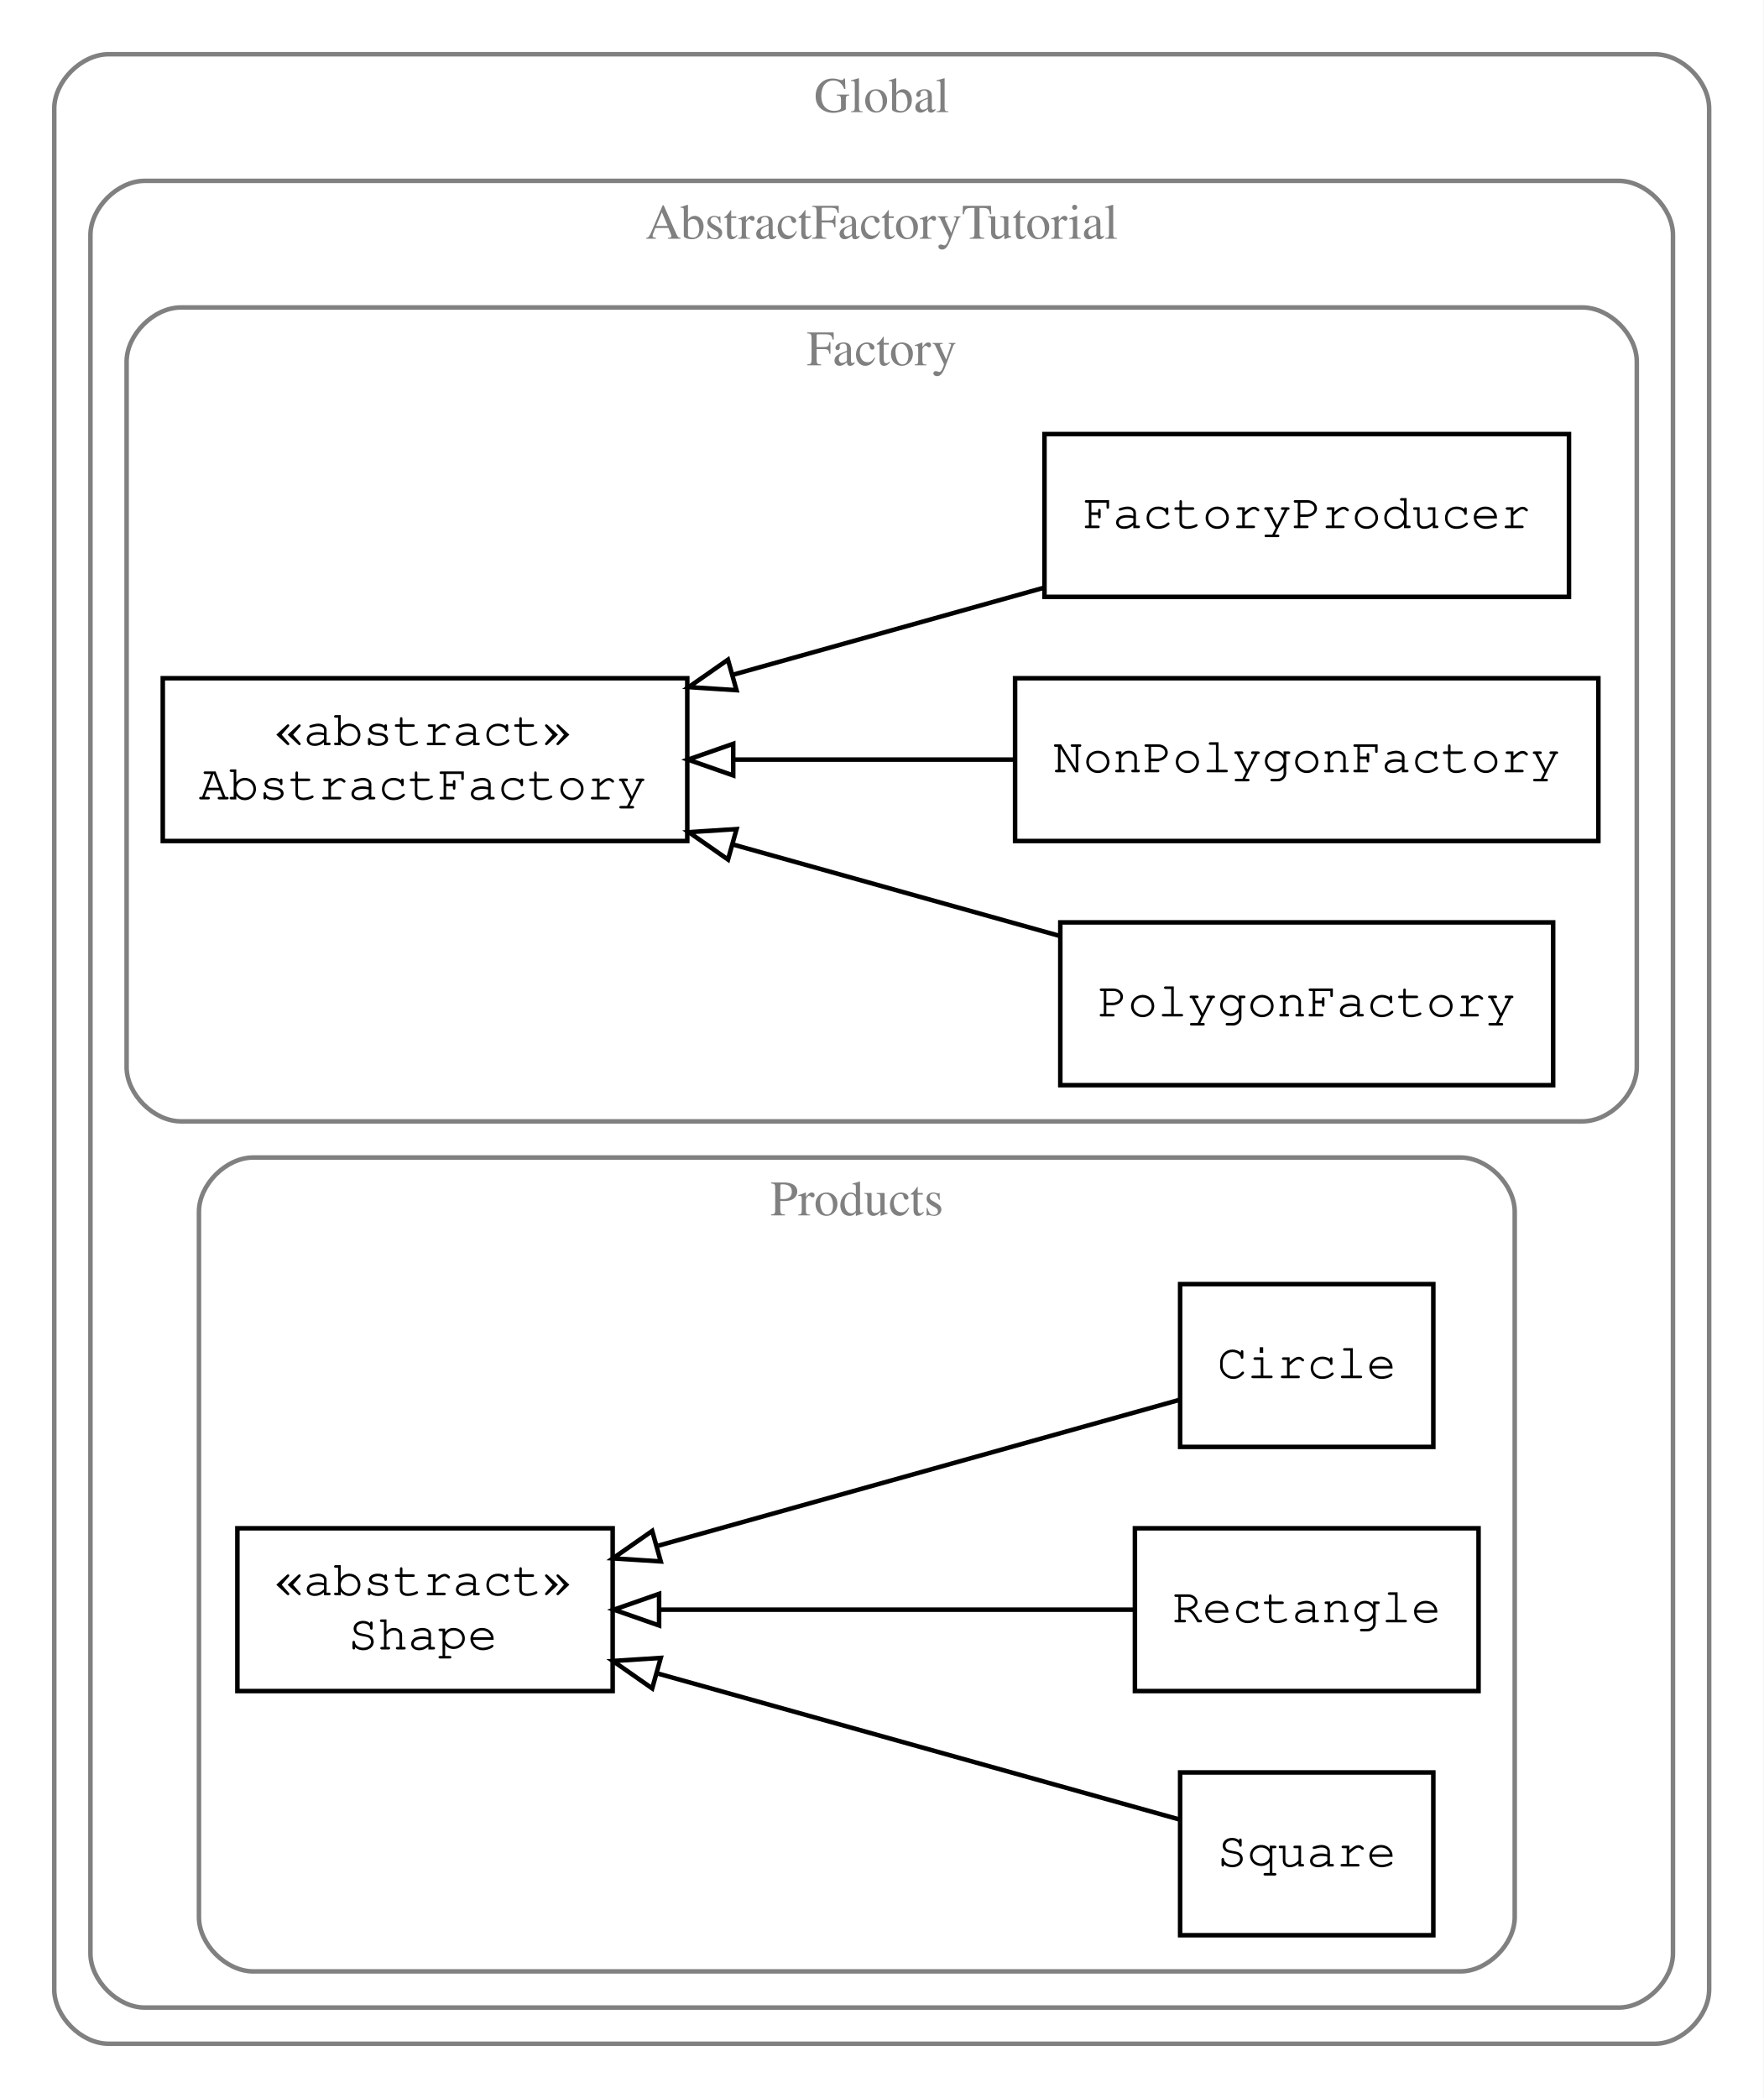
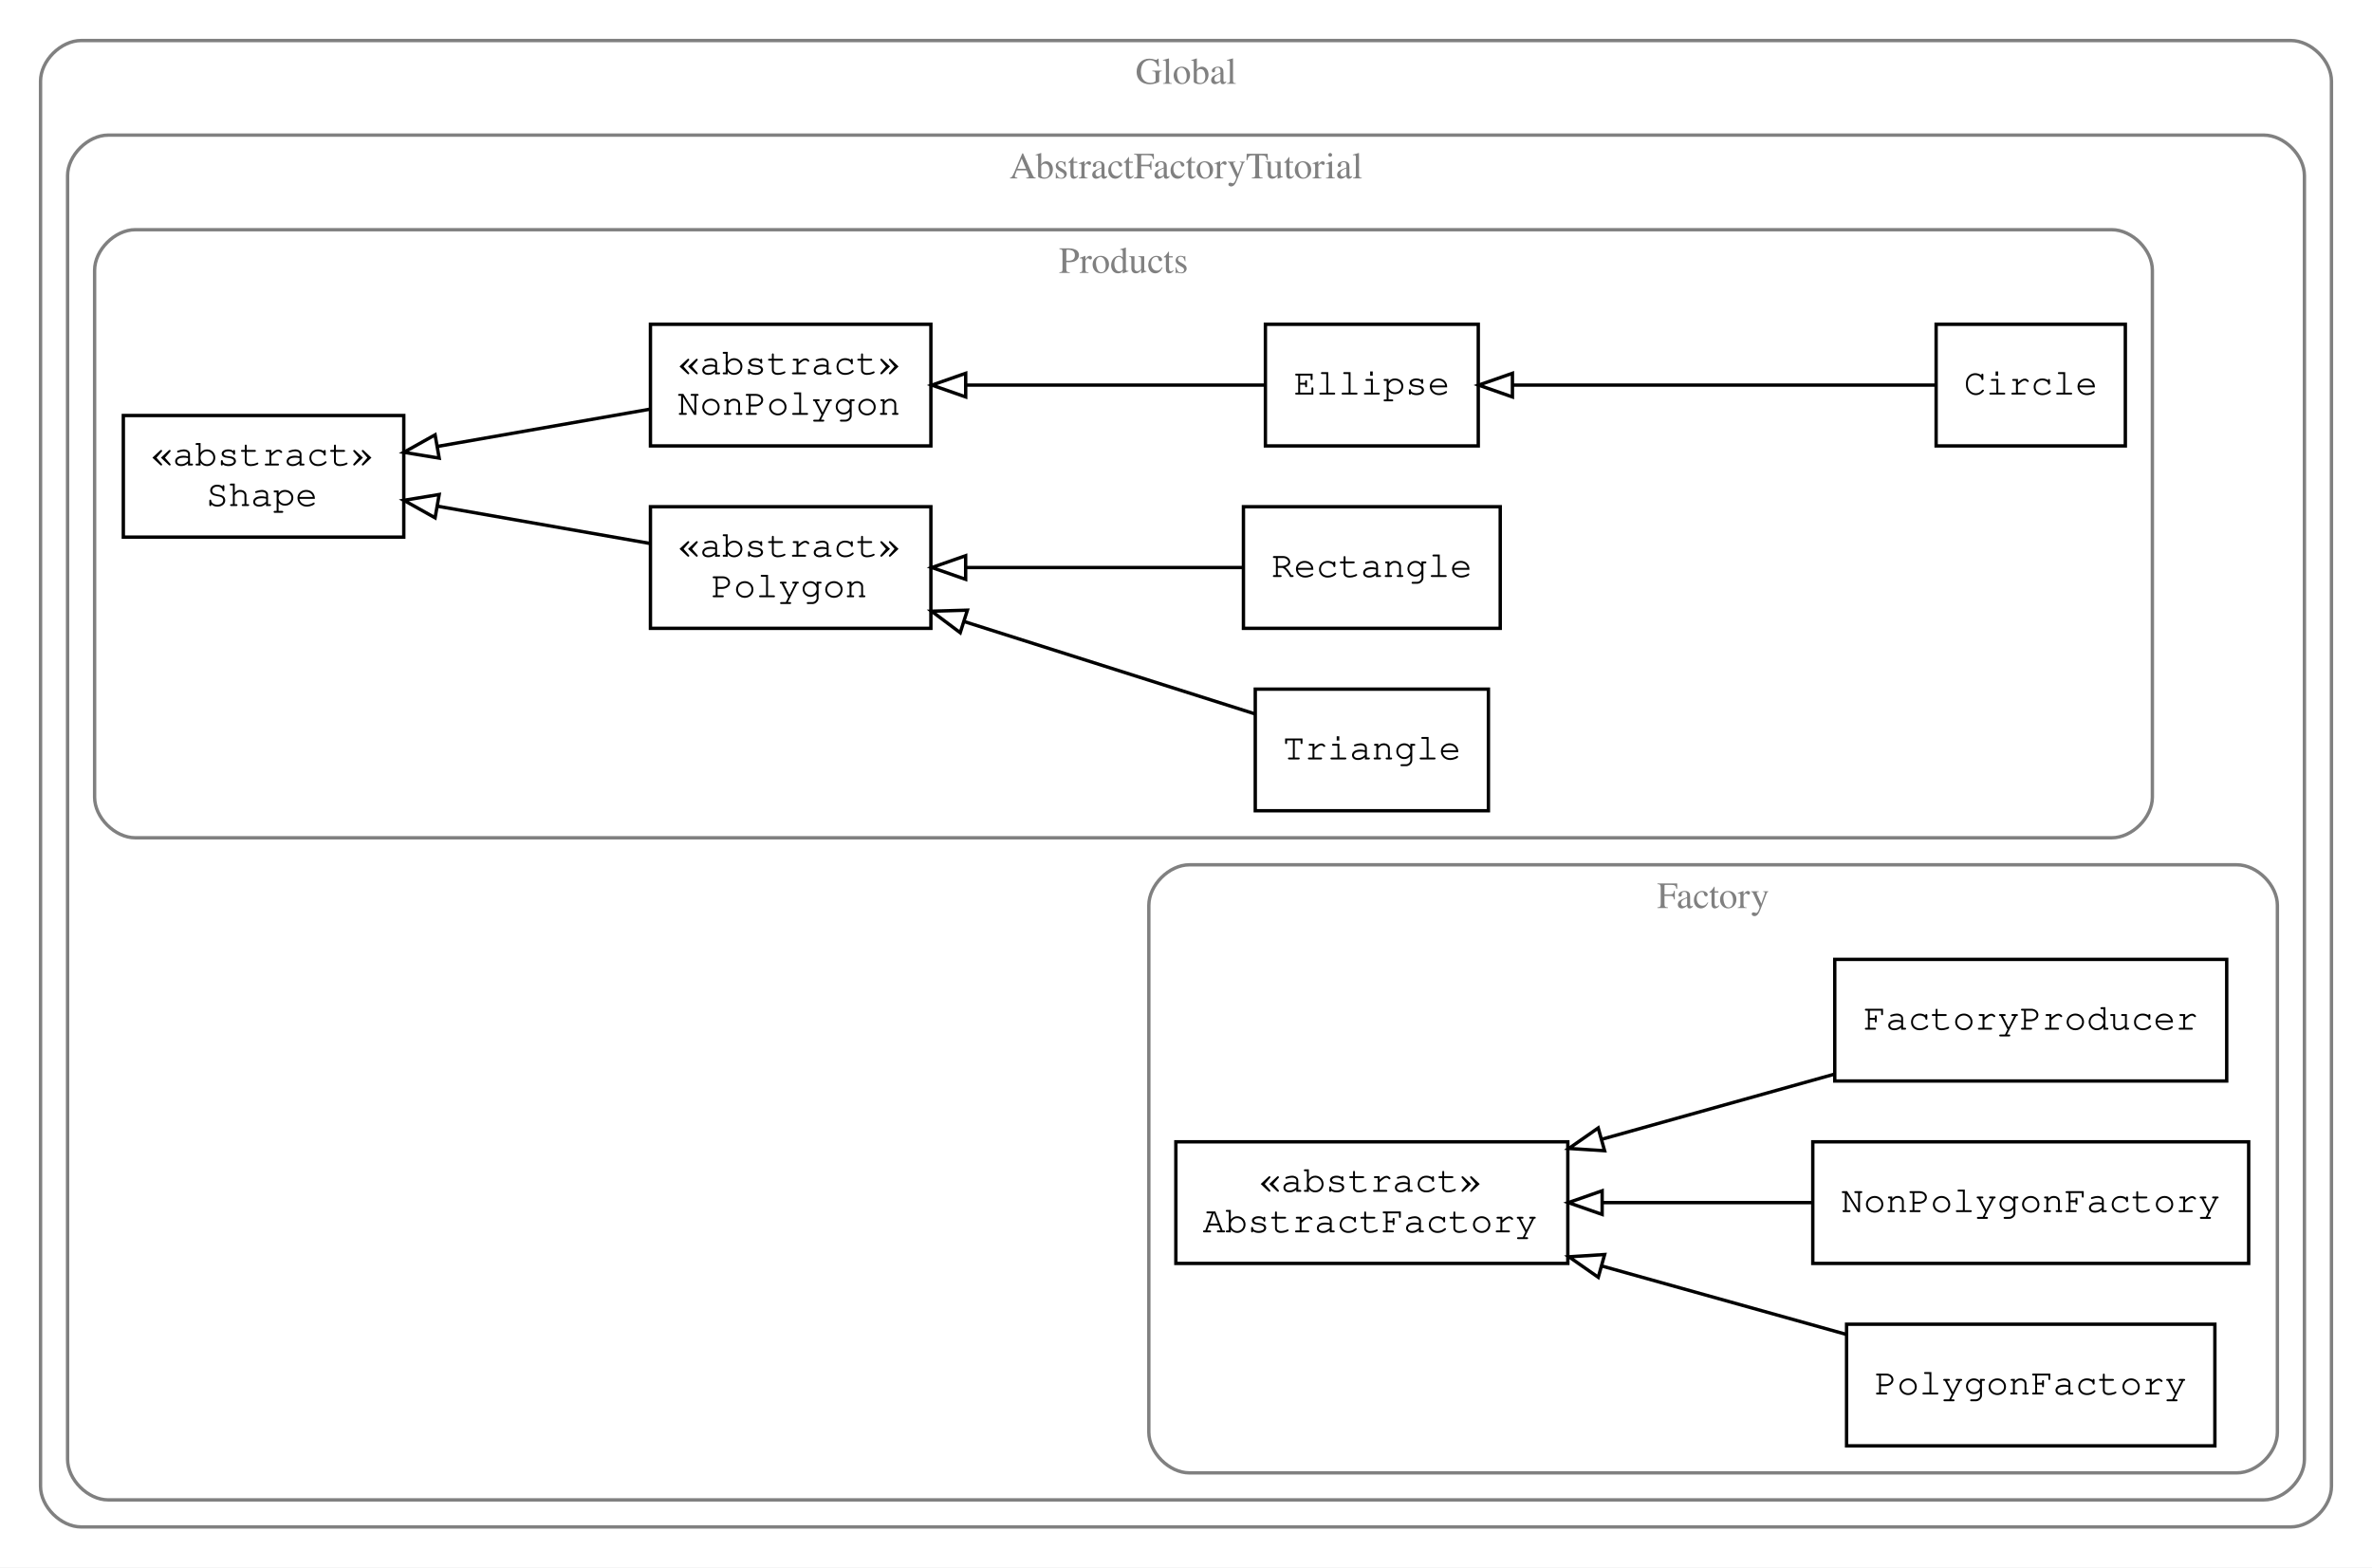
- <svg xmlns="http://www.w3.org/2000/svg" width="390pt" height="464pt" viewBox="0.00 0.00 390.00 464.00">
+ <svg xmlns="http://www.w3.org/2000/svg" width="702pt" height="464pt" viewBox="0.00 0.00 702.00 464.00">
  <g id="graph0" class="graph" transform="scale(1 1) rotate(0) translate(4 460)">
-     <polygon fill="white" stroke="none" points="-4,4 -4,-460 386,-460 386,4 -4,4" />
+     <polygon fill="white" stroke="none" points="-4,4 -4,-460 698,-460 698,4 -4,4" />
    <g id="clust1" class="cluster">
-       <path fill="none" stroke="gray" d="M20,-8C20,-8 362,-8 362,-8 368,-8 374,-14 374,-20 374,-20 374,-436 374,-436 374,-442 368,-448 362,-448 362,-448 20,-448 20,-448 14,-448 8,-442 8,-436 8,-436 8,-20 8,-20 8,-14 14,-8 20,-8" />
-       <text text-anchor="middle" x="191" y="-435.2" font-family="Times,serif" font-size="11.00" fill="gray">Global</text>
+       <path fill="none" stroke="gray" d="M20,-8C20,-8 674,-8 674,-8 680,-8 686,-14 686,-20 686,-20 686,-436 686,-436 686,-442 680,-448 674,-448 674,-448 20,-448 20,-448 14,-448 8,-442 8,-436 8,-436 8,-20 8,-20 8,-14 14,-8 20,-8" />
+       <text text-anchor="middle" x="347" y="-435.2" font-family="Times,serif" font-size="11.00" fill="gray">Global</text>
    </g>
    <g id="clust2" class="cluster">
-       <path fill="none" stroke="gray" d="M28,-16C28,-16 354,-16 354,-16 360,-16 366,-22 366,-28 366,-28 366,-408 366,-408 366,-414 360,-420 354,-420 354,-420 28,-420 28,-420 22,-420 16,-414 16,-408 16,-408 16,-28 16,-28 16,-22 22,-16 28,-16" />
-       <text text-anchor="middle" x="191" y="-407.2" font-family="Times,serif" font-size="11.00" fill="gray">AbstractFactoryTutorial</text>
+       <path fill="none" stroke="gray" d="M28,-16C28,-16 666,-16 666,-16 672,-16 678,-22 678,-28 678,-28 678,-408 678,-408 678,-414 672,-420 666,-420 666,-420 28,-420 28,-420 22,-420 16,-414 16,-408 16,-408 16,-28 16,-28 16,-22 22,-16 28,-16" />
+       <text text-anchor="middle" x="347" y="-407.2" font-family="Times,serif" font-size="11.00" fill="gray">AbstractFactoryTutorial</text>
    </g>
    <g id="clust3" class="cluster">
-       <path fill="none" stroke="gray" d="M36,-212C36,-212 346,-212 346,-212 352,-212 358,-218 358,-224 358,-224 358,-380 358,-380 358,-386 352,-392 346,-392 346,-392 36,-392 36,-392 30,-392 24,-386 24,-380 24,-380 24,-224 24,-224 24,-218 30,-212 36,-212" />
-       <text text-anchor="middle" x="191" y="-379.2" font-family="Times,serif" font-size="11.00" fill="gray">Factory</text>
+       <path fill="none" stroke="gray" d="M36,-212C36,-212 621,-212 621,-212 627,-212 633,-218 633,-224 633,-224 633,-380 633,-380 633,-386 627,-392 621,-392 621,-392 36,-392 36,-392 30,-392 24,-386 24,-380 24,-380 24,-224 24,-224 24,-218 30,-212 36,-212" />
+       <text text-anchor="middle" x="328.5" y="-379.2" font-family="Times,serif" font-size="11.00" fill="gray">Products</text>
    </g>
    <g id="clust4" class="cluster">
-       <path fill="none" stroke="gray" d="M52,-24C52,-24 319,-24 319,-24 325,-24 331,-30 331,-36 331,-36 331,-192 331,-192 331,-198 325,-204 319,-204 319,-204 52,-204 52,-204 46,-204 40,-198 40,-192 40,-192 40,-36 40,-36 40,-30 46,-24 52,-24" />
-       <text text-anchor="middle" x="185.5" y="-191.2" font-family="Times,serif" font-size="11.00" fill="gray">Products</text>
+       <path fill="none" stroke="gray" d="M348,-24C348,-24 658,-24 658,-24 664,-24 670,-30 670,-36 670,-36 670,-192 670,-192 670,-198 664,-204 658,-204 658,-204 348,-204 348,-204 342,-204 336,-198 336,-192 336,-192 336,-36 336,-36 336,-30 342,-24 348,-24" />
+       <text text-anchor="middle" x="503" y="-191.2" font-family="Times,serif" font-size="11.00" fill="gray">Factory</text>
    </g>
    <g id="node1" class="node">
-       <polygon fill="none" stroke="black" points="148,-310 32,-310 32,-274 148,-274 148,-310" />
-       <text text-anchor="start" x="56.5" y="-295.2" font-family="Courier,monospace" font-size="11.00">«abstract»</text>
-       <text text-anchor="start" x="40" y="-283.2" font-family="Courier,monospace" font-size="11.00">AbstractFactory</text>
+       <polygon fill="none" stroke="black" points="625,-364 569,-364 569,-328 625,-328 625,-364" />
+       <text text-anchor="middle" x="597" y="-343.2" font-family="Courier,monospace" font-size="11.00">Circle</text>
+     </g>
+     <g id="node7" class="node">
+       <polygon fill="none" stroke="black" points="433.5,-364 370.5,-364 370.5,-328 433.5,-328 433.5,-364" />
+       <text text-anchor="middle" x="402" y="-343.2" font-family="Courier,monospace" font-size="11.00">Ellipse</text>
+     </g>
+     <g id="edge1" class="edge">
+       <path fill="none" stroke="black" d="M568.757,-346C536.18,-346 481.345,-346 443.728,-346" />
+       <polygon fill="none" stroke="black" points="443.607,-342.5 433.607,-346 443.607,-349.5 443.607,-342.5" />
    </g>
    <g id="node2" class="node">
-       <polygon fill="none" stroke="black" points="343,-364 227,-364 227,-328 343,-328 343,-364" />
-       <text text-anchor="middle" x="285" y="-343.2" font-family="Courier,monospace" font-size="11.00">FactoryProducer</text>
-     </g>
-     <g id="edge1" class="edge">
-       <path fill="none" stroke="black" d="M226.877,-330.017C205.285,-323.976 180.518,-317.046 158.093,-310.772" />
-       <polygon fill="none" stroke="black" points="158.883,-307.359 148.31,-308.035 156.997,-314.1 158.883,-307.359" />
+       <polygon fill="none" stroke="black" points="271.5,-310 188.5,-310 188.5,-274 271.5,-274 271.5,-310" />
+       <text text-anchor="start" x="196.5" y="-295.2" font-family="Courier,monospace" font-size="11.00">«abstract»</text>
+       <text text-anchor="start" x="206.5" y="-283.2" font-family="Courier,monospace" font-size="11.00">Polygon</text>
    </g>
    <g id="node3" class="node">
-       <polygon fill="none" stroke="black" points="349.5,-310 220.5,-310 220.5,-274 349.5,-274 349.5,-310" />
-       <text text-anchor="middle" x="285" y="-289.2" font-family="Courier,monospace" font-size="11.00">NonPolygonFactory</text>
+       <polygon fill="none" stroke="black" points="115.5,-337 32.5,-337 32.5,-301 115.5,-301 115.5,-337" />
+       <text text-anchor="start" x="40.5" y="-322.2" font-family="Courier,monospace" font-size="11.00">«abstract»</text>
+       <text text-anchor="start" x="57" y="-310.2" font-family="Courier,monospace" font-size="11.00">Shape</text>
+     </g>
+     <g id="edge3" class="edge">
+       <path fill="none" stroke="black" d="M188.135,-299.165C168.925,-302.533 145.835,-306.581 125.538,-310.139" />
+       <polygon fill="none" stroke="black" points="124.767,-306.721 115.521,-311.896 125.976,-313.616 124.767,-306.721" />
+     </g>
+     <g id="node4" class="node">
+       <polygon fill="none" stroke="black" points="440,-310 364,-310 364,-274 440,-274 440,-310" />
+       <text text-anchor="middle" x="402" y="-289.2" font-family="Courier,monospace" font-size="11.00">Rectangle</text>
+     </g>
+     <g id="edge4" class="edge">
+       <path fill="none" stroke="black" d="M363.693,-292C339.706,-292 308.226,-292 281.948,-292" />
+       <polygon fill="none" stroke="black" points="281.789,-288.5 271.788,-292 281.788,-295.5 281.789,-288.5" />
+     </g>
+     <g id="node5" class="node">
+       <polygon fill="none" stroke="black" points="271.5,-364 188.5,-364 188.5,-328 271.5,-328 271.5,-364" />
+       <text text-anchor="start" x="196.5" y="-349.2" font-family="Courier,monospace" font-size="11.00">«abstract»</text>
+       <text text-anchor="start" x="196.5" y="-337.2" font-family="Courier,monospace" font-size="11.00">NonPolygon</text>
+     </g>
+     <g id="edge5" class="edge">
+       <path fill="none" stroke="black" d="M188.135,-338.835C168.925,-335.467 145.835,-331.419 125.538,-327.861" />
+       <polygon fill="none" stroke="black" points="125.976,-324.384 115.521,-326.104 124.767,-331.279 125.976,-324.384" />
+     </g>
+     <g id="node6" class="node">
+       <polygon fill="none" stroke="black" points="436.5,-256 367.5,-256 367.5,-220 436.5,-220 436.5,-256" />
+       <text text-anchor="middle" x="402" y="-235.2" font-family="Courier,monospace" font-size="11.00">Triangle</text>
+     </g>
+     <g id="edge7" class="edge">
+       <path fill="none" stroke="black" d="M367.413,-248.669C342.831,-256.477 309.058,-267.205 281.268,-276.033" />
+       <polygon fill="none" stroke="black" points="280.184,-272.705 271.712,-279.068 282.303,-279.376 280.184,-272.705" />
+     </g>
+     <g id="edge9" class="edge">
+       <path fill="none" stroke="black" d="M370.214,-346C345.672,-346 310.78,-346 282.068,-346" />
+       <polygon fill="none" stroke="black" points="281.8,-342.5 271.8,-346 281.8,-349.5 281.8,-342.5" />
+     </g>
+     <g id="node8" class="node">
+       <polygon fill="none" stroke="black" points="655,-176 539,-176 539,-140 655,-140 655,-176" />
+       <text text-anchor="middle" x="597" y="-155.2" font-family="Courier,monospace" font-size="11.00">FactoryProducer</text>
+     </g>
+     <g id="node9" class="node">
+       <polygon fill="none" stroke="black" points="460,-122 344,-122 344,-86 460,-86 460,-122" />
+       <text text-anchor="start" x="368.5" y="-107.2" font-family="Courier,monospace" font-size="11.00">«abstract»</text>
+       <text text-anchor="start" x="352" y="-95.2" font-family="Courier,monospace" font-size="11.00">AbstractFactory</text>
    </g>
    <g id="edge2" class="edge">
-       <path fill="none" stroke="black" d="M220.27,-292C200.357,-292 178.331,-292 158.189,-292" />
-       <polygon fill="none" stroke="black" points="158.16,-288.5 148.16,-292 158.16,-295.5 158.16,-288.5" />
+       <path fill="none" stroke="black" d="M538.877,-142.017C517.285,-135.976 492.518,-129.046 470.093,-122.772" />
+       <polygon fill="none" stroke="black" points="470.883,-119.359 460.31,-120.035 468.997,-126.1 470.883,-119.359" />
    </g>
-     <g id="node4" class="node">
-       <polygon fill="none" stroke="black" points="339.5,-256 230.5,-256 230.5,-220 339.5,-220 339.5,-256" />
-       <text text-anchor="middle" x="285" y="-235.2" font-family="Courier,monospace" font-size="11.00">PolygonFactory</text>
-     </g>
-     <g id="edge3" class="edge">
-       <path fill="none" stroke="black" d="M230.495,-252.97C208.042,-259.253 181.685,-266.627 157.964,-273.264" />
-       <polygon fill="none" stroke="black" points="157.013,-269.895 148.326,-275.961 158.899,-276.637 157.013,-269.895" />
-     </g>
-     <g id="node5" class="node">
-       <polygon fill="none" stroke="black" points="313,-176 257,-176 257,-140 313,-140 313,-176" />
-       <text text-anchor="middle" x="285" y="-155.2" font-family="Courier,monospace" font-size="11.00">Circle</text>
-     </g>
-     <g id="node7" class="node">
-       <polygon fill="none" stroke="black" points="131.5,-122 48.5,-122 48.5,-86 131.5,-86 131.5,-122" />
-       <text text-anchor="start" x="56.5" y="-107.2" font-family="Courier,monospace" font-size="11.00">«abstract»</text>
-       <text text-anchor="start" x="73" y="-95.2" font-family="Courier,monospace" font-size="11.00">Shape</text>
-     </g>
-     <g id="edge4" class="edge">
-       <path fill="none" stroke="black" d="M256.757,-150.378C226.934,-142.033 178.459,-128.47 141.615,-118.162" />
-       <polygon fill="none" stroke="black" points="142.13,-114.671 131.557,-115.347 140.244,-121.412 142.13,-114.671" />
-     </g>
-     <g id="node6" class="node">
-       <polygon fill="none" stroke="black" points="323,-122 247,-122 247,-86 323,-86 323,-122" />
-       <text text-anchor="middle" x="285" y="-101.2" font-family="Courier,monospace" font-size="11.00">Rectangle</text>
-     </g>
-     <g id="edge5" class="edge">
-       <path fill="none" stroke="black" d="M246.788,-104C217.036,-104 175.01,-104 142.104,-104" />
-       <polygon fill="none" stroke="black" points="141.768,-100.5 131.768,-104 141.768,-107.5 141.768,-100.5" />
-     </g>
-     <g id="node8" class="node">
-       <polygon fill="none" stroke="black" points="313,-68 257,-68 257,-32 313,-32 313,-68" />
-       <text text-anchor="middle" x="285" y="-47.2" font-family="Courier,monospace" font-size="11.00">Square</text>
+     <g id="node10" class="node">
+       <polygon fill="none" stroke="black" points="661.5,-122 532.5,-122 532.5,-86 661.5,-86 661.5,-122" />
+       <text text-anchor="middle" x="597" y="-101.2" font-family="Courier,monospace" font-size="11.00">NonPolygonFactory</text>
    </g>
    <g id="edge6" class="edge">
-       <path fill="none" stroke="black" d="M256.757,-57.622C226.934,-65.967 178.459,-79.53 141.615,-89.838" />
-       <polygon fill="none" stroke="black" points="140.244,-86.588 131.557,-92.653 142.13,-93.329 140.244,-86.588" />
+       <path fill="none" stroke="black" d="M532.27,-104C512.357,-104 490.331,-104 470.189,-104" />
+       <polygon fill="none" stroke="black" points="470.16,-100.5 460.16,-104 470.16,-107.5 470.16,-100.5" />
+     </g>
+     <g id="node11" class="node">
+       <polygon fill="none" stroke="black" points="651.5,-68 542.5,-68 542.5,-32 651.5,-32 651.5,-68" />
+       <text text-anchor="middle" x="597" y="-47.2" font-family="Courier,monospace" font-size="11.00">PolygonFactory</text>
+     </g>
+     <g id="edge8" class="edge">
+       <path fill="none" stroke="black" d="M542.495,-64.97C520.042,-71.252 493.685,-78.627 469.964,-85.264" />
+       <polygon fill="none" stroke="black" points="469.013,-81.895 460.326,-87.96 470.899,-88.637 469.013,-81.895" />
    </g>
  </g>
</svg>
